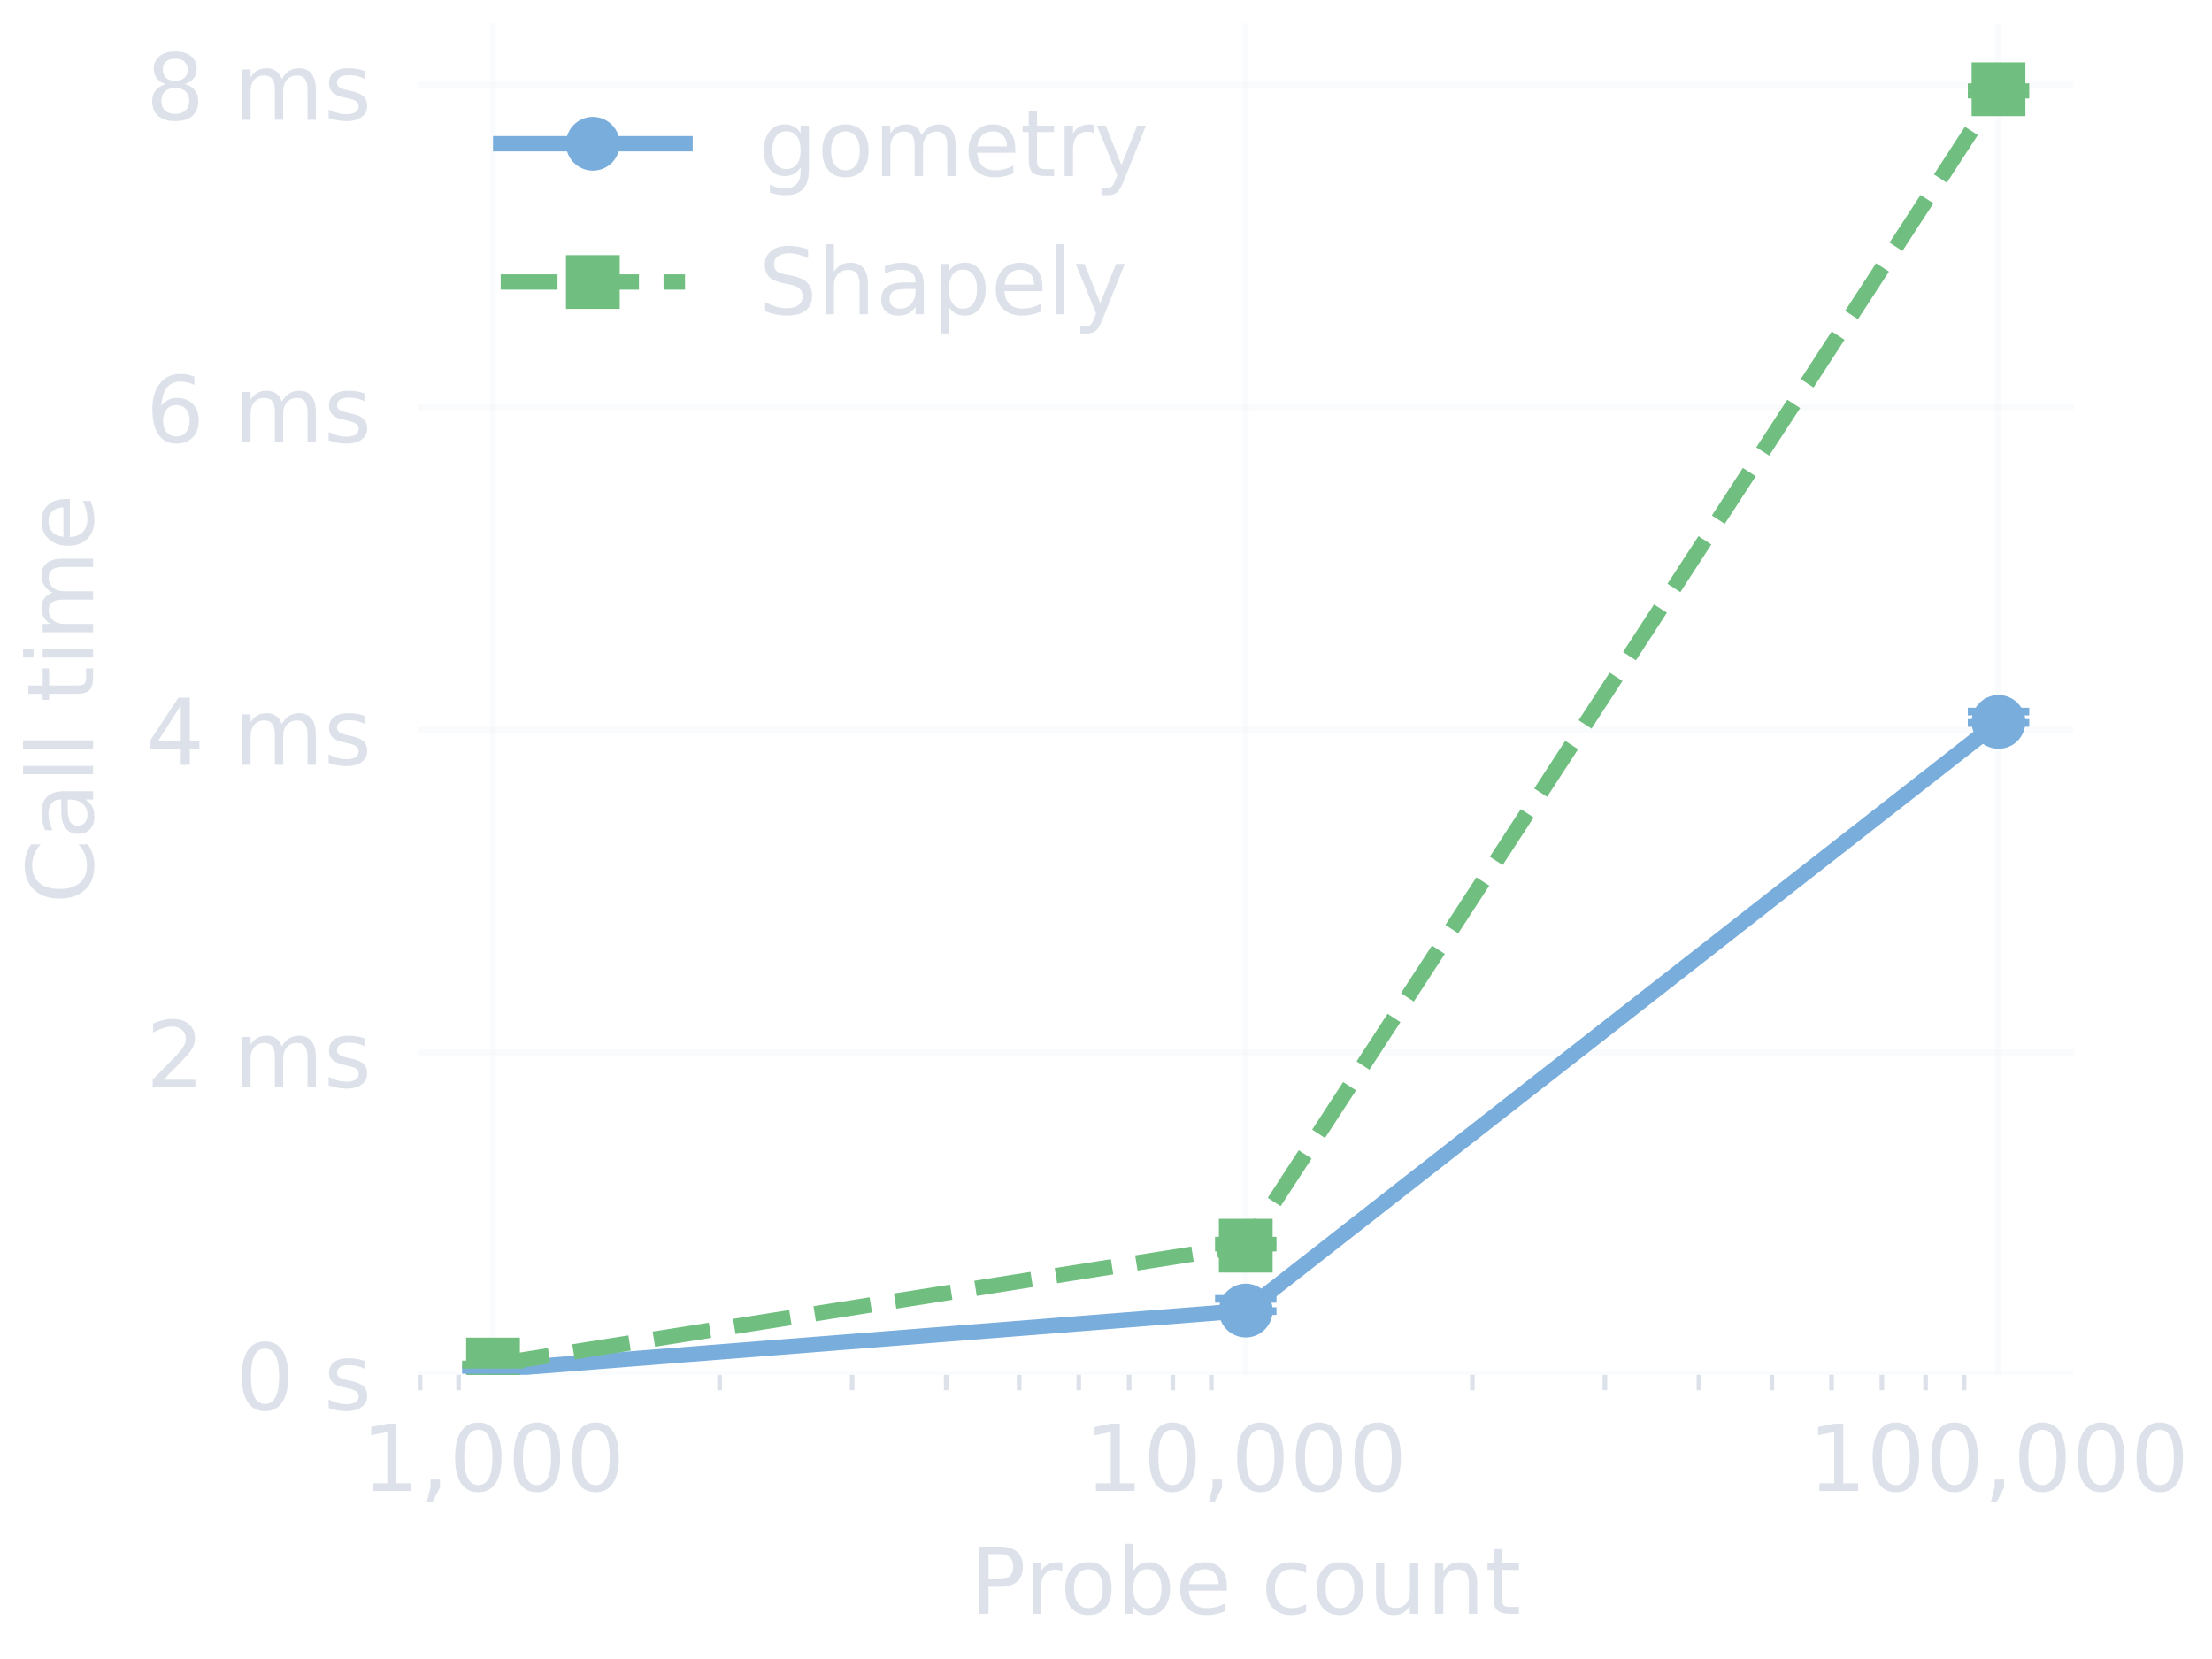
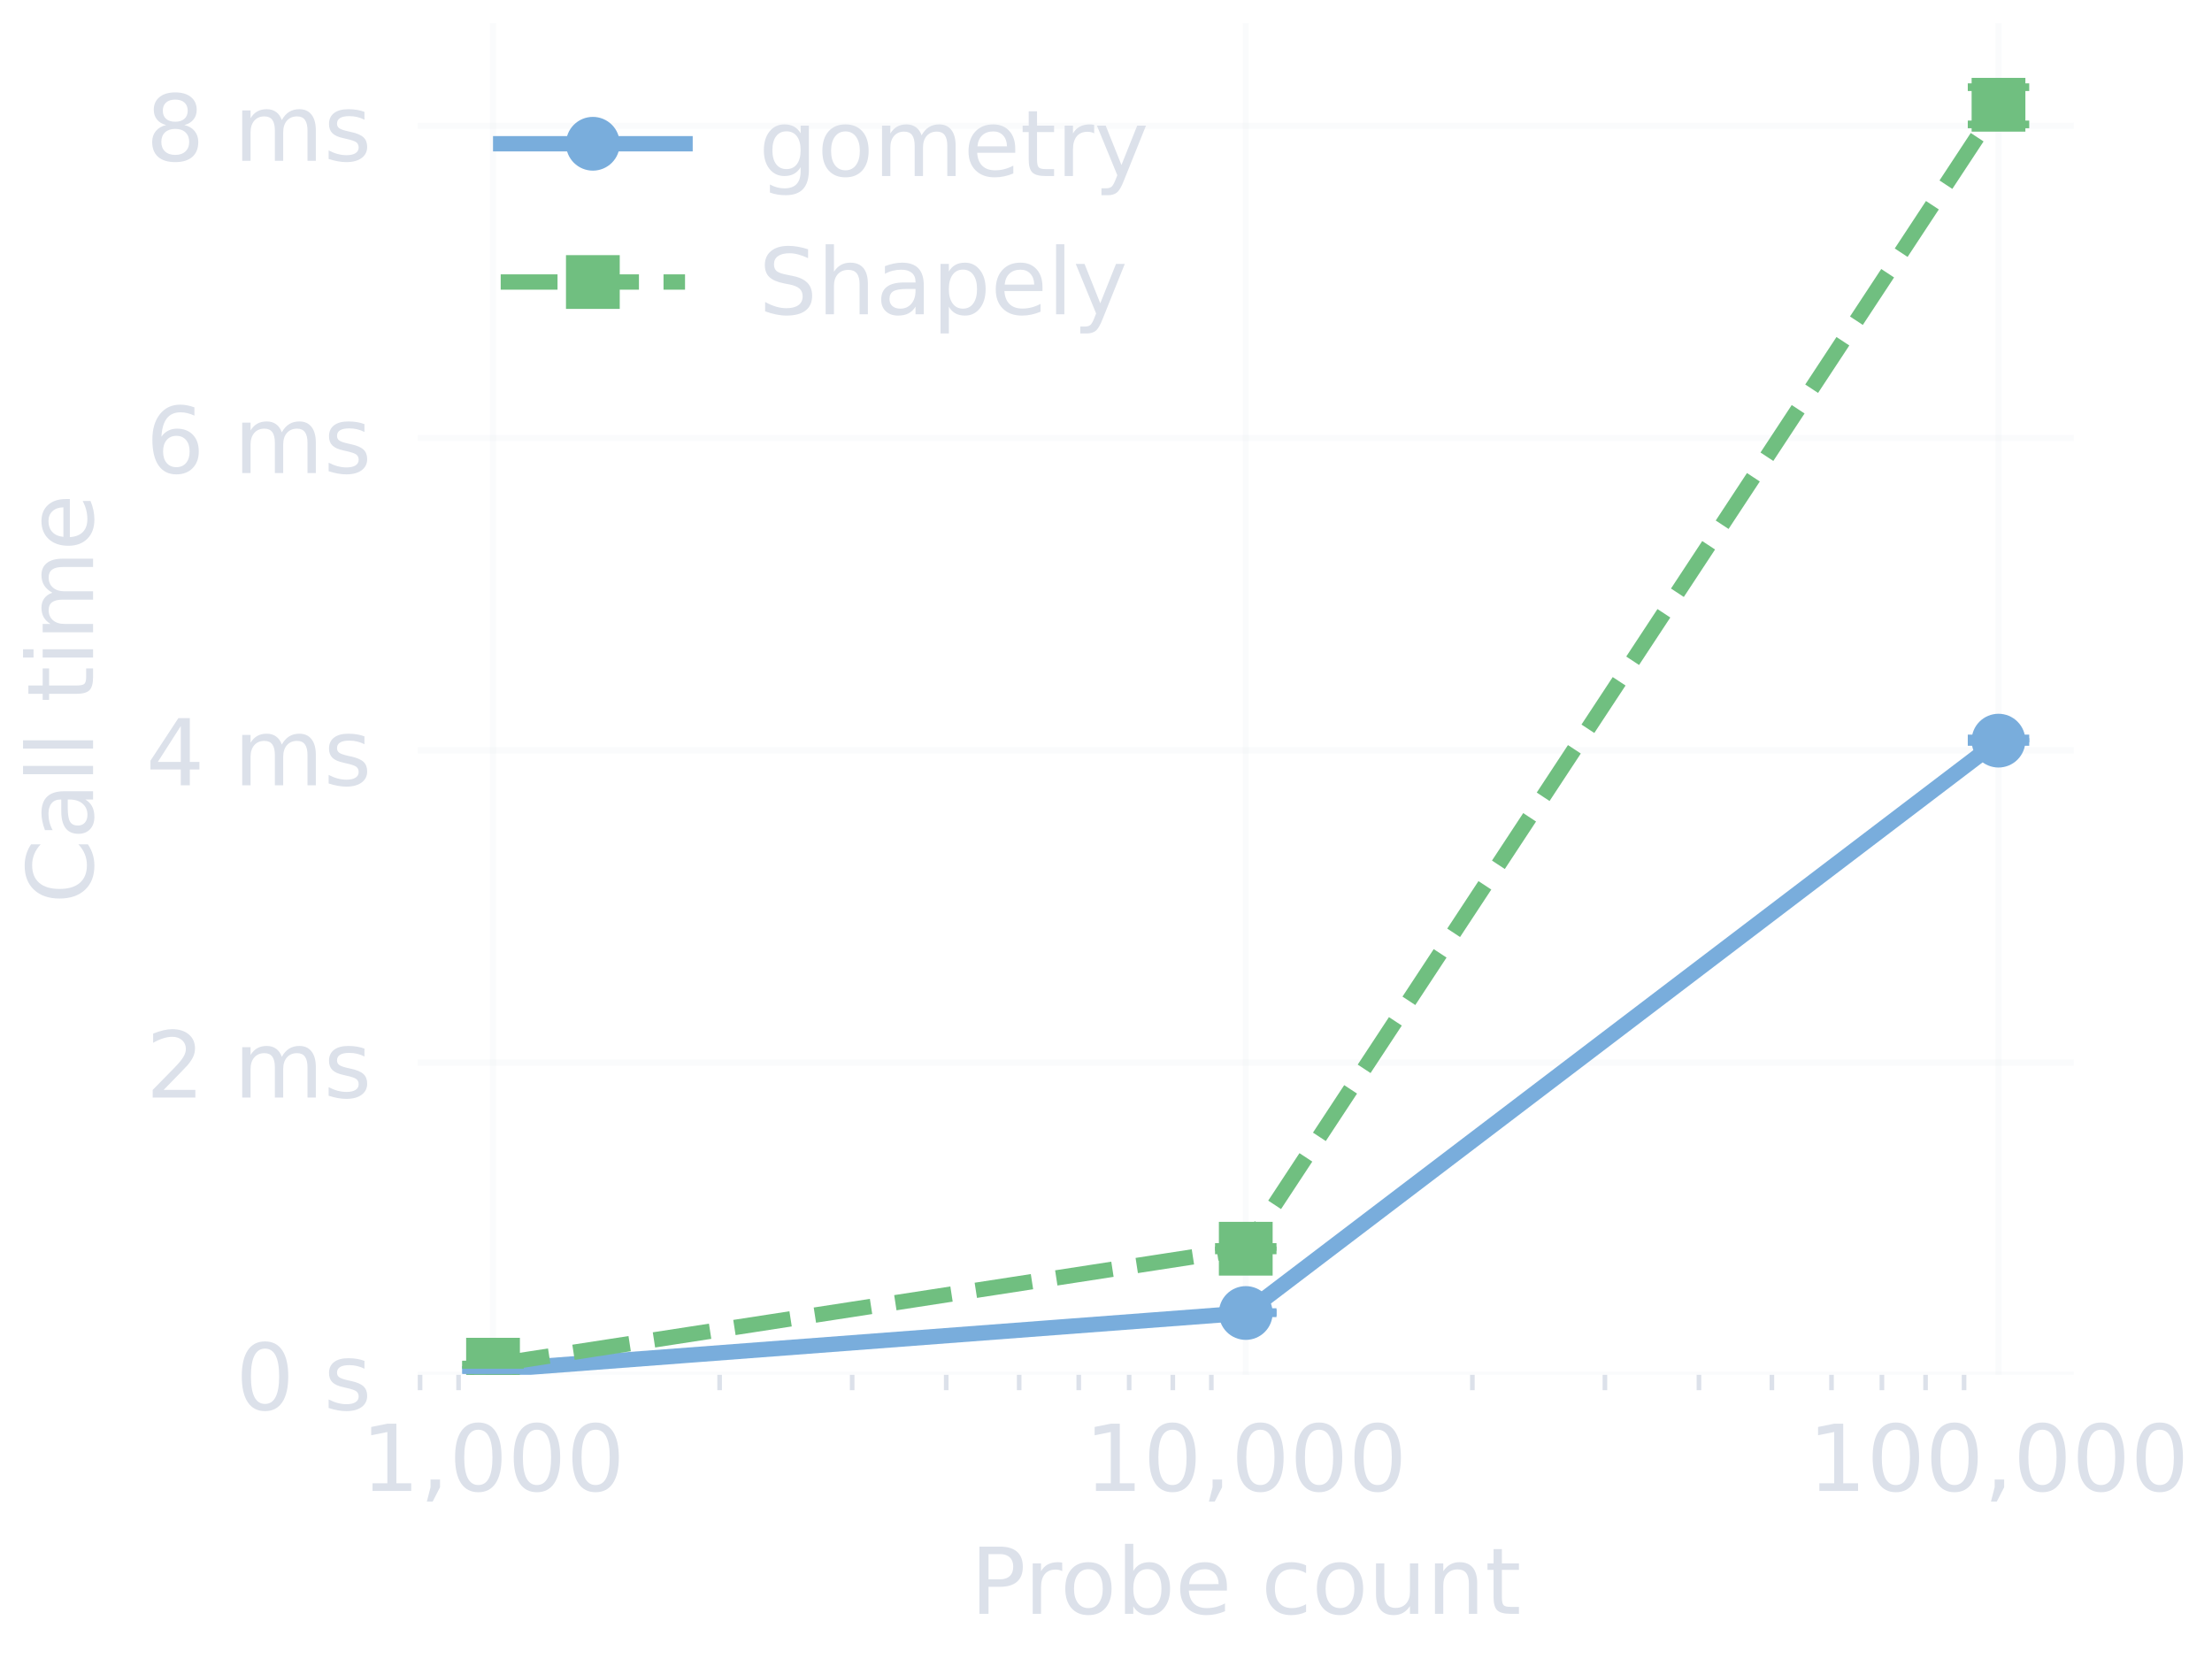
<svg xmlns="http://www.w3.org/2000/svg" xmlns:xlink="http://www.w3.org/1999/xlink" width="288pt" height="216pt" viewBox="0 0 288 216" version="1.1">
  <defs>
    <style type="text/css">*{stroke-linejoin: round; stroke-linecap: butt}</style>
  </defs>
  <g id="figure_1">
    <g id="patch_1">
      <path d="M 0 216 L 288 216 L 288 0 L 0 0 L 0 216 z " style="fill: none" />
    </g>
    <g id="axes_1">
      <g id="patch_2">
        <path d="M 54.39 178.999 L 270.003 178.999 L 270.003 3 L 54.39 3 L 54.39 178.999 z " style="fill: none" />
      </g>
      <g id="matplotlib.axis_1">
        <g id="xtick_1">
          <g id="line2d_1">
            <path d="M 64.191 178.999 L 64.191 3 " clip-path="url(#p1ff1b68c30)" style="fill: none; stroke: #dce1ea; stroke-opacity: 0.16; stroke-width: 0.8; stroke-linecap: square" />
          </g>
          <g id="line2d_2" />
          <g id="text_1">
            <g style="fill: #dce1ea" transform="translate(47.01367 194.116) scale(0.12 -0.12)">
              <defs>
                <path id="DejaVuSans-14" d="M 794 531 L 1825 531 L 1825 4091 L 703 3866 L 703 4441 L 1819 4666 L 2450 4666 L 2450 531 L 3481 531 L 3481 0 L 794 0 L 794 531 z " transform="scale(0.015625)" />
                <path id="DejaVuSans-f" d="M 750 794 L 1409 794 L 1409 256 L 897 -744 L 494 -744 L 750 256 L 750 794 z " transform="scale(0.015625)" />
                <path id="DejaVuSans-13" d="M 2034 4250 Q 1547 4250 1301 3770 Q 1056 3291 1056 2328 Q 1056 1369 1301 889 Q 1547 409 2034 409 Q 2525 409 2770 889 Q 3016 1369 3016 2328 Q 3016 3291 2770 3770 Q 2525 4250 2034 4250 z M 2034 4750 Q 2819 4750 3233 4129 Q 3647 3509 3647 2328 Q 3647 1150 3233 529 Q 2819 -91 2034 -91 Q 1250 -91 836 529 Q 422 1150 422 2328 Q 422 3509 836 4129 Q 1250 4750 2034 4750 z " transform="scale(0.015625)" />
              </defs>
              <use xlink:href="#DejaVuSans-14" />
              <use xlink:href="#DejaVuSans-f" transform="translate(63.625 0)" />
              <use xlink:href="#DejaVuSans-13" transform="translate(95.40625 0)" />
              <use xlink:href="#DejaVuSans-13" transform="translate(159.0312 0)" />
              <use xlink:href="#DejaVuSans-13" transform="translate(222.6562 0)" />
            </g>
          </g>
        </g>
        <g id="xtick_2">
          <g id="line2d_3">
            <path d="M 162.197 178.999 L 162.197 3 " clip-path="url(#p1ff1b68c30)" style="fill: none; stroke: #dce1ea; stroke-opacity: 0.16; stroke-width: 0.8; stroke-linecap: square" />
          </g>
          <g id="line2d_4" />
          <g id="text_2">
            <g style="fill: #dce1ea" transform="translate(141.2023 194.116) scale(0.12 -0.12)">
              <use xlink:href="#DejaVuSans-14" />
              <use xlink:href="#DejaVuSans-13" transform="translate(63.625 0)" />
              <use xlink:href="#DejaVuSans-f" transform="translate(127.25 0)" />
              <use xlink:href="#DejaVuSans-13" transform="translate(159.0312 0)" />
              <use xlink:href="#DejaVuSans-13" transform="translate(222.6562 0)" />
              <use xlink:href="#DejaVuSans-13" transform="translate(286.2812 0)" />
            </g>
          </g>
        </g>
        <g id="xtick_3">
          <g id="line2d_5">
            <path d="M 260.203 178.999 L 260.203 3 " clip-path="url(#p1ff1b68c30)" style="fill: none; stroke: #dce1ea; stroke-opacity: 0.16; stroke-width: 0.8; stroke-linecap: square" />
          </g>
          <g id="line2d_6" />
          <g id="text_3">
            <g style="fill: #dce1ea" transform="translate(235.391 194.116) scale(0.12 -0.12)">
              <use xlink:href="#DejaVuSans-14" />
              <use xlink:href="#DejaVuSans-13" transform="translate(63.625 0)" />
              <use xlink:href="#DejaVuSans-13" transform="translate(127.25 0)" />
              <use xlink:href="#DejaVuSans-f" transform="translate(190.875 0)" />
              <use xlink:href="#DejaVuSans-13" transform="translate(222.6562 0)" />
              <use xlink:href="#DejaVuSans-13" transform="translate(286.2812 0)" />
              <use xlink:href="#DejaVuSans-13" transform="translate(349.9062 0)" />
            </g>
          </g>
        </g>
        <g id="xtick_4">
          <g id="line2d_7">
            <defs>
              <path id="md4abb4879c" d="M 0 0 L 0 2 " style="stroke: #dce1ea; stroke-width: 0.6" />
            </defs>
            <g>
              <use xlink:href="#md4abb4879c" x="54.693" y="178.999" style="fill: #dce1ea; stroke: #dce1ea; stroke-width: 0.6" />
            </g>
          </g>
        </g>
        <g id="xtick_5">
          <g id="line2d_8">
            <g>
              <use xlink:href="#md4abb4879c" x="59.706" y="178.999" style="fill: #dce1ea; stroke: #dce1ea; stroke-width: 0.6" />
            </g>
          </g>
        </g>
        <g id="xtick_6">
          <g id="line2d_9">
            <g>
              <use xlink:href="#md4abb4879c" x="93.693" y="178.999" style="fill: #dce1ea; stroke: #dce1ea; stroke-width: 0.6" />
            </g>
          </g>
        </g>
        <g id="xtick_7">
          <g id="line2d_10">
            <g>
              <use xlink:href="#md4abb4879c" x="110.951" y="178.999" style="fill: #dce1ea; stroke: #dce1ea; stroke-width: 0.6" />
            </g>
          </g>
        </g>
        <g id="xtick_8">
          <g id="line2d_11">
            <g>
              <use xlink:href="#md4abb4879c" x="123.196" y="178.999" style="fill: #dce1ea; stroke: #dce1ea; stroke-width: 0.6" />
            </g>
          </g>
        </g>
        <g id="xtick_9">
          <g id="line2d_12">
            <g>
              <use xlink:href="#md4abb4879c" x="132.694" y="178.999" style="fill: #dce1ea; stroke: #dce1ea; stroke-width: 0.6" />
            </g>
          </g>
        </g>
        <g id="xtick_10">
          <g id="line2d_13">
            <g>
              <use xlink:href="#md4abb4879c" x="140.454" y="178.999" style="fill: #dce1ea; stroke: #dce1ea; stroke-width: 0.6" />
            </g>
          </g>
        </g>
        <g id="xtick_11">
          <g id="line2d_14">
            <g>
              <use xlink:href="#md4abb4879c" x="147.015" y="178.999" style="fill: #dce1ea; stroke: #dce1ea; stroke-width: 0.6" />
            </g>
          </g>
        </g>
        <g id="xtick_12">
          <g id="line2d_15">
            <g>
              <use xlink:href="#md4abb4879c" x="152.699" y="178.999" style="fill: #dce1ea; stroke: #dce1ea; stroke-width: 0.6" />
            </g>
          </g>
        </g>
        <g id="xtick_13">
          <g id="line2d_16">
            <g>
              <use xlink:href="#md4abb4879c" x="157.712" y="178.999" style="fill: #dce1ea; stroke: #dce1ea; stroke-width: 0.6" />
            </g>
          </g>
        </g>
        <g id="xtick_14">
          <g id="line2d_17">
            <g>
              <use xlink:href="#md4abb4879c" x="191.7" y="178.999" style="fill: #dce1ea; stroke: #dce1ea; stroke-width: 0.6" />
            </g>
          </g>
        </g>
        <g id="xtick_15">
          <g id="line2d_18">
            <g>
              <use xlink:href="#md4abb4879c" x="208.958" y="178.999" style="fill: #dce1ea; stroke: #dce1ea; stroke-width: 0.6" />
            </g>
          </g>
        </g>
        <g id="xtick_16">
          <g id="line2d_19">
            <g>
              <use xlink:href="#md4abb4879c" x="221.202" y="178.999" style="fill: #dce1ea; stroke: #dce1ea; stroke-width: 0.6" />
            </g>
          </g>
        </g>
        <g id="xtick_17">
          <g id="line2d_20">
            <g>
              <use xlink:href="#md4abb4879c" x="230.7" y="178.999" style="fill: #dce1ea; stroke: #dce1ea; stroke-width: 0.6" />
            </g>
          </g>
        </g>
        <g id="xtick_18">
          <g id="line2d_21">
            <g>
              <use xlink:href="#md4abb4879c" x="238.46" y="178.999" style="fill: #dce1ea; stroke: #dce1ea; stroke-width: 0.6" />
            </g>
          </g>
        </g>
        <g id="xtick_19">
          <g id="line2d_22">
            <g>
              <use xlink:href="#md4abb4879c" x="245.022" y="178.999" style="fill: #dce1ea; stroke: #dce1ea; stroke-width: 0.6" />
            </g>
          </g>
        </g>
        <g id="xtick_20">
          <g id="line2d_23">
            <g>
              <use xlink:href="#md4abb4879c" x="250.705" y="178.999" style="fill: #dce1ea; stroke: #dce1ea; stroke-width: 0.6" />
            </g>
          </g>
        </g>
        <g id="xtick_21">
          <g id="line2d_24">
            <g>
              <use xlink:href="#md4abb4879c" x="255.718" y="178.999" style="fill: #dce1ea; stroke: #dce1ea; stroke-width: 0.6" />
            </g>
          </g>
        </g>
        <g id="text_4">
          <g style="fill: #dce1ea" transform="translate(126.343 210.1169) scale(0.12 -0.12)">
            <defs>
              <path id="DejaVuSans-33" d="M 1259 4147 L 1259 2394 L 2053 2394 Q 2494 2394 2734 2622 Q 2975 2850 2975 3272 Q 2975 3691 2734 3919 Q 2494 4147 2053 4147 L 1259 4147 z M 628 4666 L 2053 4666 Q 2838 4666 3239 4311 Q 3641 3956 3641 3272 Q 3641 2581 3239 2228 Q 2838 1875 2053 1875 L 1259 1875 L 1259 0 L 628 0 L 628 4666 z " transform="scale(0.015625)" />
              <path id="DejaVuSans-55" d="M 2631 2963 Q 2534 3019 2420 3045 Q 2306 3072 2169 3072 Q 1681 3072 1420 2755 Q 1159 2438 1159 1844 L 1159 0 L 581 0 L 581 3500 L 1159 3500 L 1159 2956 Q 1341 3275 1631 3429 Q 1922 3584 2338 3584 Q 2397 3584 2469 3576 Q 2541 3569 2628 3553 L 2631 2963 z " transform="scale(0.015625)" />
              <path id="DejaVuSans-52" d="M 1959 3097 Q 1497 3097 1228 2736 Q 959 2375 959 1747 Q 959 1119 1226 758 Q 1494 397 1959 397 Q 2419 397 2687 759 Q 2956 1122 2956 1747 Q 2956 2369 2687 2733 Q 2419 3097 1959 3097 z M 1959 3584 Q 2709 3584 3137 3096 Q 3566 2609 3566 1747 Q 3566 888 3137 398 Q 2709 -91 1959 -91 Q 1206 -91 779 398 Q 353 888 353 1747 Q 353 2609 779 3096 Q 1206 3584 1959 3584 z " transform="scale(0.015625)" />
              <path id="DejaVuSans-45" d="M 3116 1747 Q 3116 2381 2855 2742 Q 2594 3103 2138 3103 Q 1681 3103 1420 2742 Q 1159 2381 1159 1747 Q 1159 1113 1420 752 Q 1681 391 2138 391 Q 2594 391 2855 752 Q 3116 1113 3116 1747 z M 1159 2969 Q 1341 3281 1617 3432 Q 1894 3584 2278 3584 Q 2916 3584 3314 3078 Q 3713 2572 3713 1747 Q 3713 922 3314 415 Q 2916 -91 2278 -91 Q 1894 -91 1617 61 Q 1341 213 1159 525 L 1159 0 L 581 0 L 581 4863 L 1159 4863 L 1159 2969 z " transform="scale(0.015625)" />
              <path id="DejaVuSans-48" d="M 3597 1894 L 3597 1613 L 953 1613 Q 991 1019 1311 708 Q 1631 397 2203 397 Q 2534 397 2845 478 Q 3156 559 3463 722 L 3463 178 Q 3153 47 2828 -22 Q 2503 -91 2169 -91 Q 1331 -91 842 396 Q 353 884 353 1716 Q 353 2575 817 3079 Q 1281 3584 2069 3584 Q 2775 3584 3186 3129 Q 3597 2675 3597 1894 z M 3022 2063 Q 3016 2534 2758 2815 Q 2500 3097 2075 3097 Q 1594 3097 1305 2825 Q 1016 2553 972 2059 L 3022 2063 z " transform="scale(0.015625)" />
              <path id="DejaVuSans-3" transform="scale(0.015625)" />
              <path id="DejaVuSans-46" d="M 3122 3366 L 3122 2828 Q 2878 2963 2633 3030 Q 2388 3097 2138 3097 Q 1578 3097 1268 2742 Q 959 2388 959 1747 Q 959 1106 1268 751 Q 1578 397 2138 397 Q 2388 397 2633 464 Q 2878 531 3122 666 L 3122 134 Q 2881 22 2623 -34 Q 2366 -91 2075 -91 Q 1284 -91 818 406 Q 353 903 353 1747 Q 353 2603 823 3093 Q 1294 3584 2113 3584 Q 2378 3584 2631 3529 Q 2884 3475 3122 3366 z " transform="scale(0.015625)" />
              <path id="DejaVuSans-58" d="M 544 1381 L 544 3500 L 1119 3500 L 1119 1403 Q 1119 906 1312 657 Q 1506 409 1894 409 Q 2359 409 2629 706 Q 2900 1003 2900 1516 L 2900 3500 L 3475 3500 L 3475 0 L 2900 0 L 2900 538 Q 2691 219 2414 64 Q 2138 -91 1772 -91 Q 1169 -91 856 284 Q 544 659 544 1381 z M 1991 3584 L 1991 3584 z " transform="scale(0.015625)" />
              <path id="DejaVuSans-51" d="M 3513 2113 L 3513 0 L 2938 0 L 2938 2094 Q 2938 2591 2744 2837 Q 2550 3084 2163 3084 Q 1697 3084 1428 2787 Q 1159 2491 1159 1978 L 1159 0 L 581 0 L 581 3500 L 1159 3500 L 1159 2956 Q 1366 3272 1645 3428 Q 1925 3584 2291 3584 Q 2894 3584 3203 3211 Q 3513 2838 3513 2113 z " transform="scale(0.015625)" />
              <path id="DejaVuSans-57" d="M 1172 4494 L 1172 3500 L 2356 3500 L 2356 3053 L 1172 3053 L 1172 1153 Q 1172 725 1289 603 Q 1406 481 1766 481 L 2356 481 L 2356 0 L 1766 0 Q 1100 0 847 248 Q 594 497 594 1153 L 594 3053 L 172 3053 L 172 3500 L 594 3500 L 594 4494 L 1172 4494 z " transform="scale(0.015625)" />
            </defs>
            <use xlink:href="#DejaVuSans-33" />
            <use xlink:href="#DejaVuSans-55" transform="translate(58.54688 0)" />
            <use xlink:href="#DejaVuSans-52" transform="translate(97.45312 0)" />
            <use xlink:href="#DejaVuSans-45" transform="translate(158.6406 0)" />
            <use xlink:href="#DejaVuSans-48" transform="translate(222.125 0)" />
            <use xlink:href="#DejaVuSans-3" transform="translate(283.6562 0)" />
            <use xlink:href="#DejaVuSans-46" transform="translate(315.4375 0)" />
            <use xlink:href="#DejaVuSans-52" transform="translate(370.4219 0)" />
            <use xlink:href="#DejaVuSans-58" transform="translate(431.6094 0)" />
            <use xlink:href="#DejaVuSans-51" transform="translate(494.9844 0)" />
            <use xlink:href="#DejaVuSans-57" transform="translate(558.3594 0)" />
          </g>
        </g>
      </g>
      <g id="matplotlib.axis_2">
        <g id="ytick_1">
          <g id="line2d_25">
            <path d="M 54.39 178.999 L 270.003 178.999 " clip-path="url(#p1ff1b68c30)" style="fill: none; stroke: #dce1ea; stroke-opacity: 0.16; stroke-width: 0.8; stroke-linecap: square" />
          </g>
          <g id="line2d_26" />
          <g id="text_5">
            <g style="fill: #dce1ea" transform="translate(30.68993 183.5574) scale(0.12 -0.12)">
              <defs>
                <path id="DejaVuSans-56" d="M 2834 3397 L 2834 2853 Q 2591 2978 2328 3040 Q 2066 3103 1784 3103 Q 1356 3103 1142 2972 Q 928 2841 928 2578 Q 928 2378 1081 2264 Q 1234 2150 1697 2047 L 1894 2003 Q 2506 1872 2764 1633 Q 3022 1394 3022 966 Q 3022 478 2636 193 Q 2250 -91 1575 -91 Q 1294 -91 989 -36 Q 684 19 347 128 L 347 722 Q 666 556 975 473 Q 1284 391 1588 391 Q 1994 391 2212 530 Q 2431 669 2431 922 Q 2431 1156 2273 1281 Q 2116 1406 1581 1522 L 1381 1569 Q 847 1681 609 1914 Q 372 2147 372 2553 Q 372 3047 722 3315 Q 1072 3584 1716 3584 Q 2034 3584 2315 3537 Q 2597 3491 2834 3397 z " transform="scale(0.015625)" />
              </defs>
              <use xlink:href="#DejaVuSans-13" />
              <use xlink:href="#DejaVuSans-3" transform="translate(63.625 0)" />
              <use xlink:href="#DejaVuSans-56" transform="translate(95.40625 0)" />
            </g>
          </g>
        </g>
        <g id="ytick_2">
          <g id="line2d_27">
-             <path d="M 54.39 137.01 L 270.003 137.01 " clip-path="url(#p1ff1b68c30)" style="fill: none; stroke: #dce1ea; stroke-opacity: 0.16; stroke-width: 0.8; stroke-linecap: square" />
+             <path d="M 54.39 138.344 L 270.003 138.344 " clip-path="url(#p1ff1b68c30)" style="fill: none; stroke: #dce1ea; stroke-opacity: 0.16; stroke-width: 0.8; stroke-linecap: square" />
          </g>
          <g id="line2d_28" />
          <g id="text_6">
-             <g style="fill: #dce1ea" transform="translate(19.00118 141.5682) scale(0.12 -0.12)">
+             <g style="fill: #dce1ea" transform="translate(19.00118 142.9022) scale(0.12 -0.12)">
              <defs>
                <path id="DejaVuSans-15" d="M 1228 531 L 3431 531 L 3431 0 L 469 0 L 469 531 Q 828 903 1448 1529 Q 2069 2156 2228 2338 Q 2531 2678 2651 2914 Q 2772 3150 2772 3378 Q 2772 3750 2511 3984 Q 2250 4219 1831 4219 Q 1534 4219 1204 4116 Q 875 4013 500 3803 L 500 4441 Q 881 4594 1212 4672 Q 1544 4750 1819 4750 Q 2544 4750 2975 4387 Q 3406 4025 3406 3419 Q 3406 3131 3298 2873 Q 3191 2616 2906 2266 Q 2828 2175 2409 1742 Q 1991 1309 1228 531 z " transform="scale(0.015625)" />
                <path id="DejaVuSans-50" d="M 3328 2828 Q 3544 3216 3844 3400 Q 4144 3584 4550 3584 Q 5097 3584 5394 3201 Q 5691 2819 5691 2113 L 5691 0 L 5113 0 L 5113 2094 Q 5113 2597 4934 2840 Q 4756 3084 4391 3084 Q 3944 3084 3684 2787 Q 3425 2491 3425 1978 L 3425 0 L 2847 0 L 2847 2094 Q 2847 2600 2669 2842 Q 2491 3084 2119 3084 Q 1678 3084 1418 2786 Q 1159 2488 1159 1978 L 1159 0 L 581 0 L 581 3500 L 1159 3500 L 1159 2956 Q 1356 3278 1631 3431 Q 1906 3584 2284 3584 Q 2666 3584 2933 3390 Q 3200 3197 3328 2828 z " transform="scale(0.015625)" />
              </defs>
              <use xlink:href="#DejaVuSans-15" />
              <use xlink:href="#DejaVuSans-3" transform="translate(63.625 0)" />
              <use xlink:href="#DejaVuSans-50" transform="translate(95.40625 0)" />
              <use xlink:href="#DejaVuSans-56" transform="translate(192.8125 0)" />
            </g>
          </g>
        </g>
        <g id="ytick_3">
          <g id="line2d_29">
-             <path d="M 54.39 95.02 L 270.003 95.02 " clip-path="url(#p1ff1b68c30)" style="fill: none; stroke: #dce1ea; stroke-opacity: 0.16; stroke-width: 0.8; stroke-linecap: square" />
+             <path d="M 54.39 97.688 L 270.003 97.688 " clip-path="url(#p1ff1b68c30)" style="fill: none; stroke: #dce1ea; stroke-opacity: 0.16; stroke-width: 0.8; stroke-linecap: square" />
          </g>
          <g id="line2d_30" />
          <g id="text_7">
-             <g style="fill: #dce1ea" transform="translate(19.00118 99.57905) scale(0.12 -0.12)">
+             <g style="fill: #dce1ea" transform="translate(19.00118 102.247) scale(0.12 -0.12)">
              <defs>
                <path id="DejaVuSans-17" d="M 2419 4116 L 825 1625 L 2419 1625 L 2419 4116 z M 2253 4666 L 3047 4666 L 3047 1625 L 3713 1625 L 3713 1100 L 3047 1100 L 3047 0 L 2419 0 L 2419 1100 L 313 1100 L 313 1709 L 2253 4666 z " transform="scale(0.015625)" />
              </defs>
              <use xlink:href="#DejaVuSans-17" />
              <use xlink:href="#DejaVuSans-3" transform="translate(63.625 0)" />
              <use xlink:href="#DejaVuSans-50" transform="translate(95.40625 0)" />
              <use xlink:href="#DejaVuSans-56" transform="translate(192.8125 0)" />
            </g>
          </g>
        </g>
        <g id="ytick_4">
          <g id="line2d_31">
-             <path d="M 54.39 53.031 L 270.003 53.031 " clip-path="url(#p1ff1b68c30)" style="fill: none; stroke: #dce1ea; stroke-opacity: 0.16; stroke-width: 0.8; stroke-linecap: square" />
+             <path d="M 54.39 57.033 L 270.003 57.033 " clip-path="url(#p1ff1b68c30)" style="fill: none; stroke: #dce1ea; stroke-opacity: 0.16; stroke-width: 0.8; stroke-linecap: square" />
          </g>
          <g id="line2d_32" />
          <g id="text_8">
-             <g style="fill: #dce1ea" transform="translate(19.00118 57.58986) scale(0.12 -0.12)">
+             <g style="fill: #dce1ea" transform="translate(19.00118 61.59186) scale(0.12 -0.12)">
              <defs>
                <path id="DejaVuSans-19" d="M 2113 2584 Q 1688 2584 1439 2293 Q 1191 2003 1191 1497 Q 1191 994 1439 701 Q 1688 409 2113 409 Q 2538 409 2786 701 Q 3034 994 3034 1497 Q 3034 2003 2786 2293 Q 2538 2584 2113 2584 z M 3366 4563 L 3366 3988 Q 3128 4100 2886 4159 Q 2644 4219 2406 4219 Q 1781 4219 1451 3797 Q 1122 3375 1075 2522 Q 1259 2794 1537 2939 Q 1816 3084 2150 3084 Q 2853 3084 3261 2657 Q 3669 2231 3669 1497 Q 3669 778 3244 343 Q 2819 -91 2113 -91 Q 1303 -91 875 529 Q 447 1150 447 2328 Q 447 3434 972 4092 Q 1497 4750 2381 4750 Q 2619 4750 2861 4703 Q 3103 4656 3366 4563 z " transform="scale(0.015625)" />
              </defs>
              <use xlink:href="#DejaVuSans-19" />
              <use xlink:href="#DejaVuSans-3" transform="translate(63.625 0)" />
              <use xlink:href="#DejaVuSans-50" transform="translate(95.40625 0)" />
              <use xlink:href="#DejaVuSans-56" transform="translate(192.8125 0)" />
            </g>
          </g>
        </g>
        <g id="ytick_5">
          <g id="line2d_33">
-             <path d="M 54.39 11.042 L 270.003 11.042 " clip-path="url(#p1ff1b68c30)" style="fill: none; stroke: #dce1ea; stroke-opacity: 0.16; stroke-width: 0.8; stroke-linecap: square" />
+             <path d="M 54.39 16.378 L 270.003 16.378 " clip-path="url(#p1ff1b68c30)" style="fill: none; stroke: #dce1ea; stroke-opacity: 0.16; stroke-width: 0.8; stroke-linecap: square" />
          </g>
          <g id="line2d_34" />
          <g id="text_9">
-             <g style="fill: #dce1ea" transform="translate(19.00118 15.60068) scale(0.12 -0.12)">
+             <g style="fill: #dce1ea" transform="translate(19.00118 20.93668) scale(0.12 -0.12)">
              <defs>
                <path id="DejaVuSans-1b" d="M 2034 2216 Q 1584 2216 1326 1975 Q 1069 1734 1069 1313 Q 1069 891 1326 650 Q 1584 409 2034 409 Q 2484 409 2743 651 Q 3003 894 3003 1313 Q 3003 1734 2745 1975 Q 2488 2216 2034 2216 z M 1403 2484 Q 997 2584 770 2862 Q 544 3141 544 3541 Q 544 4100 942 4425 Q 1341 4750 2034 4750 Q 2731 4750 3128 4425 Q 3525 4100 3525 3541 Q 3525 3141 3298 2862 Q 3072 2584 2669 2484 Q 3125 2378 3379 2068 Q 3634 1759 3634 1313 Q 3634 634 3220 271 Q 2806 -91 2034 -91 Q 1263 -91 848 271 Q 434 634 434 1313 Q 434 1759 690 2068 Q 947 2378 1403 2484 z M 1172 3481 Q 1172 3119 1398 2916 Q 1625 2713 2034 2713 Q 2441 2713 2670 2916 Q 2900 3119 2900 3481 Q 2900 3844 2670 4047 Q 2441 4250 2034 4250 Q 1625 4250 1398 4047 Q 1172 3844 1172 3481 z " transform="scale(0.015625)" />
              </defs>
              <use xlink:href="#DejaVuSans-1b" />
              <use xlink:href="#DejaVuSans-3" transform="translate(63.625 0)" />
              <use xlink:href="#DejaVuSans-50" transform="translate(95.40625 0)" />
              <use xlink:href="#DejaVuSans-56" transform="translate(192.8125 0)" />
            </g>
          </g>
        </g>
        <g id="text_10">
          <g style="fill: #dce1ea" transform="translate(12.11837 117.662) rotate(-90) scale(0.12 -0.12)">
            <defs>
              <path id="DejaVuSans-26" d="M 4122 4306 L 4122 3641 Q 3803 3938 3442 4084 Q 3081 4231 2675 4231 Q 1875 4231 1450 3742 Q 1025 3253 1025 2328 Q 1025 1406 1450 917 Q 1875 428 2675 428 Q 3081 428 3442 575 Q 3803 722 4122 1019 L 4122 359 Q 3791 134 3420 21 Q 3050 -91 2638 -91 Q 1578 -91 968 557 Q 359 1206 359 2328 Q 359 3453 968 4101 Q 1578 4750 2638 4750 Q 3056 4750 3426 4639 Q 3797 4528 4122 4306 z " transform="scale(0.015625)" />
              <path id="DejaVuSans-44" d="M 2194 1759 Q 1497 1759 1228 1600 Q 959 1441 959 1056 Q 959 750 1161 570 Q 1363 391 1709 391 Q 2188 391 2477 730 Q 2766 1069 2766 1631 L 2766 1759 L 2194 1759 z M 3341 1997 L 3341 0 L 2766 0 L 2766 531 Q 2569 213 2275 61 Q 1981 -91 1556 -91 Q 1019 -91 701 211 Q 384 513 384 1019 Q 384 1609 779 1909 Q 1175 2209 1959 2209 L 2766 2209 L 2766 2266 Q 2766 2663 2505 2880 Q 2244 3097 1772 3097 Q 1472 3097 1187 3025 Q 903 2953 641 2809 L 641 3341 Q 956 3463 1253 3523 Q 1550 3584 1831 3584 Q 2591 3584 2966 3190 Q 3341 2797 3341 1997 z " transform="scale(0.015625)" />
              <path id="DejaVuSans-4f" d="M 603 4863 L 1178 4863 L 1178 0 L 603 0 L 603 4863 z " transform="scale(0.015625)" />
              <path id="DejaVuSans-4c" d="M 603 3500 L 1178 3500 L 1178 0 L 603 0 L 603 3500 z M 603 4863 L 1178 4863 L 1178 4134 L 603 4134 L 603 4863 z " transform="scale(0.015625)" />
            </defs>
            <use xlink:href="#DejaVuSans-26" />
            <use xlink:href="#DejaVuSans-44" transform="translate(69.82812 0)" />
            <use xlink:href="#DejaVuSans-4f" transform="translate(131.1094 0)" />
            <use xlink:href="#DejaVuSans-4f" transform="translate(158.8906 0)" />
            <use xlink:href="#DejaVuSans-3" transform="translate(186.6719 0)" />
            <use xlink:href="#DejaVuSans-57" transform="translate(218.4531 0)" />
            <use xlink:href="#DejaVuSans-4c" transform="translate(257.6562 0)" />
            <use xlink:href="#DejaVuSans-50" transform="translate(285.4375 0)" />
            <use xlink:href="#DejaVuSans-48" transform="translate(382.8438 0)" />
          </g>
        </g>
      </g>
      <g id="line2d_35">
-         <path d="M 64.191 178.34 L 162.197 170.636 L 260.203 93.99 " clip-path="url(#p1ff1b68c30)" style="fill: none; stroke: #79addc; stroke-width: 2; stroke-linecap: square" />
+         <path d="M 64.191 178.368 L 162.197 170.952 L 260.203 96.431 " clip-path="url(#p1ff1b68c30)" style="fill: none; stroke: #79addc; stroke-width: 2; stroke-linecap: square" />
        <defs>
          <path id="mc495885b15" d="M 0 3 C 0.796 3 1.559 2.684 2.121 2.121 C 2.684 1.559 3 0.796 3 0 C 3 -0.796 2.684 -1.559 2.121 -2.121 C 1.559 -2.684 0.796 -3 0 -3 C -0.796 -3 -1.559 -2.684 -2.121 -2.121 C -2.684 -1.559 -3 -0.796 -3 0 C -3 0.796 -2.684 1.559 -2.121 2.121 C -1.559 2.684 -0.796 3 0 3 z " style="stroke: #79addc" />
        </defs>
        <g clip-path="url(#p1ff1b68c30)">
-           <use xlink:href="#mc495885b15" x="64.191" y="178.34" style="fill: #79addc; stroke: #79addc" />
-           <use xlink:href="#mc495885b15" x="162.197" y="170.636" style="fill: #79addc; stroke: #79addc" />
-           <use xlink:href="#mc495885b15" x="260.203" y="93.99" style="fill: #79addc; stroke: #79addc" />
+           <use xlink:href="#mc495885b15" x="64.191" y="178.368" style="fill: #79addc; stroke: #79addc" />
+           <use xlink:href="#mc495885b15" x="162.197" y="170.952" style="fill: #79addc; stroke: #79addc" />
+           <use xlink:href="#mc495885b15" x="260.203" y="96.431" style="fill: #79addc; stroke: #79addc" />
        </g>
      </g>
      <g id="line2d_36">
-         <path d="M 64.191 177.661 L 162.197 162.189 L 260.203 11.619 " clip-path="url(#p1ff1b68c30)" style="fill: none; stroke-dasharray: 7.4,3.2; stroke-dashoffset: 0; stroke: #70bf80; stroke-width: 2" />
+         <path d="M 64.191 177.682 L 162.197 162.582 L 260.203 13.64 " clip-path="url(#p1ff1b68c30)" style="fill: none; stroke-dasharray: 7.4,3.2; stroke-dashoffset: 0; stroke: #70bf80; stroke-width: 2" />
        <defs>
          <path id="m3add8ec235" d="M -3 3 L 3 3 L 3 -3 L -3 -3 z " style="stroke: #70bf80; stroke-linejoin: miter" />
        </defs>
        <g clip-path="url(#p1ff1b68c30)">
-           <use xlink:href="#m3add8ec235" x="64.191" y="177.661" style="fill: #70bf80; stroke: #70bf80; stroke-linejoin: miter" />
-           <use xlink:href="#m3add8ec235" x="162.197" y="162.189" style="fill: #70bf80; stroke: #70bf80; stroke-linejoin: miter" />
-           <use xlink:href="#m3add8ec235" x="260.203" y="11.619" style="fill: #70bf80; stroke: #70bf80; stroke-linejoin: miter" />
+           <use xlink:href="#m3add8ec235" x="64.191" y="177.682" style="fill: #70bf80; stroke: #70bf80; stroke-linejoin: miter" />
+           <use xlink:href="#m3add8ec235" x="162.197" y="162.582" style="fill: #70bf80; stroke: #70bf80; stroke-linejoin: miter" />
+           <use xlink:href="#m3add8ec235" x="260.203" y="13.64" style="fill: #70bf80; stroke: #70bf80; stroke-linejoin: miter" />
        </g>
      </g>
      <g id="LineCollection_1">
-         <path d="M 64.191 178.349 L 64.191 178.306 " clip-path="url(#p1ff1b68c30)" style="fill: none; stroke: #79addc; stroke-width: 1.5" />
+         <path d="M 64.191 178.37 L 64.191 178.365 " clip-path="url(#p1ff1b68c30)" style="fill: none; stroke: #79addc; stroke-width: 1.5" />
      </g>
      <g id="line2d_37">
        <defs>
          <path id="m60857985ae" d="M 4 0 L -4 -0 " style="stroke: #79addc" />
        </defs>
        <g clip-path="url(#p1ff1b68c30)">
-           <use xlink:href="#m60857985ae" x="64.191" y="178.349" style="fill: #79addc; stroke: #79addc" />
+           <use xlink:href="#m60857985ae" x="64.191" y="178.37" style="fill: #79addc; stroke: #79addc" />
        </g>
      </g>
      <g id="line2d_38">
        <g clip-path="url(#p1ff1b68c30)">
-           <use xlink:href="#m60857985ae" x="64.191" y="178.306" style="fill: #79addc; stroke: #79addc" />
+           <use xlink:href="#m60857985ae" x="64.191" y="178.365" style="fill: #79addc; stroke: #79addc" />
        </g>
      </g>
      <g id="LineCollection_2">
-         <path d="M 162.197 170.704 L 162.197 169.116 " clip-path="url(#p1ff1b68c30)" style="fill: none; stroke: #79addc; stroke-width: 1.5" />
+         <path d="M 162.197 170.988 L 162.197 170.833 " clip-path="url(#p1ff1b68c30)" style="fill: none; stroke: #79addc; stroke-width: 1.5" />
      </g>
      <g id="line2d_39">
        <g clip-path="url(#p1ff1b68c30)">
-           <use xlink:href="#m60857985ae" x="162.197" y="170.704" style="fill: #79addc; stroke: #79addc" />
+           <use xlink:href="#m60857985ae" x="162.197" y="170.988" style="fill: #79addc; stroke: #79addc" />
        </g>
      </g>
      <g id="line2d_40">
        <g clip-path="url(#p1ff1b68c30)">
-           <use xlink:href="#m60857985ae" x="162.197" y="169.116" style="fill: #79addc; stroke: #79addc" />
+           <use xlink:href="#m60857985ae" x="162.197" y="170.833" style="fill: #79addc; stroke: #79addc" />
        </g>
      </g>
      <g id="LineCollection_3">
-         <path d="M 260.203 94.124 L 260.203 92.641 " clip-path="url(#p1ff1b68c30)" style="fill: none; stroke: #79addc; stroke-width: 1.5" />
+         <path d="M 260.203 96.597 L 260.203 96.147 " clip-path="url(#p1ff1b68c30)" style="fill: none; stroke: #79addc; stroke-width: 1.5" />
      </g>
      <g id="line2d_41">
        <g clip-path="url(#p1ff1b68c30)">
-           <use xlink:href="#m60857985ae" x="260.203" y="94.124" style="fill: #79addc; stroke: #79addc" />
+           <use xlink:href="#m60857985ae" x="260.203" y="96.597" style="fill: #79addc; stroke: #79addc" />
        </g>
      </g>
      <g id="line2d_42">
        <g clip-path="url(#p1ff1b68c30)">
-           <use xlink:href="#m60857985ae" x="260.203" y="92.641" style="fill: #79addc; stroke: #79addc" />
+           <use xlink:href="#m60857985ae" x="260.203" y="96.147" style="fill: #79addc; stroke: #79addc" />
        </g>
      </g>
      <g id="LineCollection_4">
-         <path d="M 64.191 177.673 L 64.191 177.654 " clip-path="url(#p1ff1b68c30)" style="fill: none; stroke: #70bf80; stroke-width: 1.5" />
+         <path d="M 64.191 177.696 L 64.191 177.665 " clip-path="url(#p1ff1b68c30)" style="fill: none; stroke: #70bf80; stroke-width: 1.5" />
      </g>
      <g id="line2d_43">
        <defs>
          <path id="m3a4c5e80bb" d="M 4 0 L -4 -0 " style="stroke: #70bf80" />
        </defs>
        <g clip-path="url(#p1ff1b68c30)">
-           <use xlink:href="#m3a4c5e80bb" x="64.191" y="177.673" style="fill: #70bf80; stroke: #70bf80" />
+           <use xlink:href="#m3a4c5e80bb" x="64.191" y="177.696" style="fill: #70bf80; stroke: #70bf80" />
        </g>
      </g>
      <g id="line2d_44">
        <g clip-path="url(#p1ff1b68c30)">
-           <use xlink:href="#m3a4c5e80bb" x="64.191" y="177.654" style="fill: #70bf80; stroke: #70bf80" />
+           <use xlink:href="#m3a4c5e80bb" x="64.191" y="177.665" style="fill: #70bf80; stroke: #70bf80" />
        </g>
      </g>
      <g id="LineCollection_5">
-         <path d="M 162.197 162.437 L 162.197 161.535 " clip-path="url(#p1ff1b68c30)" style="fill: none; stroke: #70bf80; stroke-width: 1.5" />
+         <path d="M 162.197 162.801 L 162.197 162.358 " clip-path="url(#p1ff1b68c30)" style="fill: none; stroke: #70bf80; stroke-width: 1.5" />
      </g>
      <g id="line2d_45">
        <g clip-path="url(#p1ff1b68c30)">
-           <use xlink:href="#m3a4c5e80bb" x="162.197" y="162.437" style="fill: #70bf80; stroke: #70bf80" />
+           <use xlink:href="#m3a4c5e80bb" x="162.197" y="162.801" style="fill: #70bf80; stroke: #70bf80" />
        </g>
      </g>
      <g id="line2d_46">
        <g clip-path="url(#p1ff1b68c30)">
-           <use xlink:href="#m3a4c5e80bb" x="162.197" y="161.535" style="fill: #70bf80; stroke: #70bf80" />
+           <use xlink:href="#m3a4c5e80bb" x="162.197" y="162.358" style="fill: #70bf80; stroke: #70bf80" />
        </g>
      </g>
      <g id="LineCollection_6">
-         <path d="M 260.203 12.319 L 260.203 11.35 " clip-path="url(#p1ff1b68c30)" style="fill: none; stroke: #70bf80; stroke-width: 1.5" />
+         <path d="M 260.203 16.195 L 260.203 11.351 " clip-path="url(#p1ff1b68c30)" style="fill: none; stroke: #70bf80; stroke-width: 1.5" />
      </g>
      <g id="line2d_47">
        <g clip-path="url(#p1ff1b68c30)">
-           <use xlink:href="#m3a4c5e80bb" x="260.203" y="12.319" style="fill: #70bf80; stroke: #70bf80" />
+           <use xlink:href="#m3a4c5e80bb" x="260.203" y="16.195" style="fill: #70bf80; stroke: #70bf80" />
        </g>
      </g>
      <g id="line2d_48">
        <g clip-path="url(#p1ff1b68c30)">
-           <use xlink:href="#m3a4c5e80bb" x="260.203" y="11.35" style="fill: #70bf80; stroke: #70bf80" />
+           <use xlink:href="#m3a4c5e80bb" x="260.203" y="11.351" style="fill: #70bf80; stroke: #70bf80" />
        </g>
      </g>
      <g id="legend_1">
        <g id="line2d_49">
          <path d="M 65.19 18.718 L 77.19 18.718 L 89.19 18.718 " style="fill: none; stroke: #79addc; stroke-width: 2; stroke-linecap: square" />
          <g>
            <use xlink:href="#mc495885b15" x="77.19" y="18.718" style="fill: #79addc; stroke: #79addc" />
          </g>
        </g>
        <g id="text_11">
          <g style="fill: #dce1ea" transform="translate(98.78993 22.91837) scale(0.12 -0.12)">
            <defs>
              <path id="DejaVuSans-4a" d="M 2906 1791 Q 2906 2416 2648 2759 Q 2391 3103 1925 3103 Q 1463 3103 1205 2759 Q 947 2416 947 1791 Q 947 1169 1205 825 Q 1463 481 1925 481 Q 2391 481 2648 825 Q 2906 1169 2906 1791 z M 3481 434 Q 3481 -459 3084 -895 Q 2688 -1331 1869 -1331 Q 1566 -1331 1297 -1286 Q 1028 -1241 775 -1147 L 775 -588 Q 1028 -725 1275 -790 Q 1522 -856 1778 -856 Q 2344 -856 2625 -561 Q 2906 -266 2906 331 L 2906 616 Q 2728 306 2450 153 Q 2172 0 1784 0 Q 1141 0 747 490 Q 353 981 353 1791 Q 353 2603 747 3093 Q 1141 3584 1784 3584 Q 2172 3584 2450 3431 Q 2728 3278 2906 2969 L 2906 3500 L 3481 3500 L 3481 434 z " transform="scale(0.015625)" />
              <path id="DejaVuSans-5c" d="M 2059 -325 Q 1816 -950 1584 -1140 Q 1353 -1331 966 -1331 L 506 -1331 L 506 -850 L 844 -850 Q 1081 -850 1212 -737 Q 1344 -625 1503 -206 L 1606 56 L 191 3500 L 800 3500 L 1894 763 L 2988 3500 L 3597 3500 L 2059 -325 z " transform="scale(0.015625)" />
            </defs>
            <use xlink:href="#DejaVuSans-4a" />
            <use xlink:href="#DejaVuSans-52" transform="translate(63.48438 0)" />
            <use xlink:href="#DejaVuSans-50" transform="translate(124.6719 0)" />
            <use xlink:href="#DejaVuSans-48" transform="translate(222.0781 0)" />
            <use xlink:href="#DejaVuSans-57" transform="translate(283.6094 0)" />
            <use xlink:href="#DejaVuSans-55" transform="translate(322.8125 0)" />
            <use xlink:href="#DejaVuSans-5c" transform="translate(363.9219 0)" />
          </g>
        </g>
        <g id="line2d_50">
          <path d="M 65.19 36.719 L 77.19 36.719 L 89.19 36.719 " style="fill: none; stroke-dasharray: 7.4,3.2; stroke-dashoffset: 0; stroke: #70bf80; stroke-width: 2" />
          <g>
            <use xlink:href="#m3add8ec235" x="77.19" y="36.719" style="fill: #70bf80; stroke: #70bf80; stroke-linejoin: miter" />
          </g>
        </g>
        <g id="text_12">
          <g style="fill: #dce1ea" transform="translate(98.78993 40.9193) scale(0.12 -0.12)">
            <defs>
              <path id="DejaVuSans-36" d="M 3425 4513 L 3425 3897 Q 3066 4069 2747 4153 Q 2428 4238 2131 4238 Q 1616 4238 1336 4038 Q 1056 3838 1056 3469 Q 1056 3159 1242 3001 Q 1428 2844 1947 2747 L 2328 2669 Q 3034 2534 3370 2195 Q 3706 1856 3706 1288 Q 3706 609 3251 259 Q 2797 -91 1919 -91 Q 1588 -91 1214 -16 Q 841 59 441 206 L 441 856 Q 825 641 1194 531 Q 1563 422 1919 422 Q 2459 422 2753 634 Q 3047 847 3047 1241 Q 3047 1584 2836 1778 Q 2625 1972 2144 2069 L 1759 2144 Q 1053 2284 737 2584 Q 422 2884 422 3419 Q 422 4038 858 4394 Q 1294 4750 2059 4750 Q 2388 4750 2728 4690 Q 3069 4631 3425 4513 z " transform="scale(0.015625)" />
              <path id="DejaVuSans-4b" d="M 3513 2113 L 3513 0 L 2938 0 L 2938 2094 Q 2938 2591 2744 2837 Q 2550 3084 2163 3084 Q 1697 3084 1428 2787 Q 1159 2491 1159 1978 L 1159 0 L 581 0 L 581 4863 L 1159 4863 L 1159 2956 Q 1366 3272 1645 3428 Q 1925 3584 2291 3584 Q 2894 3584 3203 3211 Q 3513 2838 3513 2113 z " transform="scale(0.015625)" />
              <path id="DejaVuSans-53" d="M 1159 525 L 1159 -1331 L 581 -1331 L 581 3500 L 1159 3500 L 1159 2969 Q 1341 3281 1617 3432 Q 1894 3584 2278 3584 Q 2916 3584 3314 3078 Q 3713 2572 3713 1747 Q 3713 922 3314 415 Q 2916 -91 2278 -91 Q 1894 -91 1617 61 Q 1341 213 1159 525 z M 3116 1747 Q 3116 2381 2855 2742 Q 2594 3103 2138 3103 Q 1681 3103 1420 2742 Q 1159 2381 1159 1747 Q 1159 1113 1420 752 Q 1681 391 2138 391 Q 2594 391 2855 752 Q 3116 1113 3116 1747 z " transform="scale(0.015625)" />
            </defs>
            <use xlink:href="#DejaVuSans-36" />
            <use xlink:href="#DejaVuSans-4b" transform="translate(63.48438 0)" />
            <use xlink:href="#DejaVuSans-44" transform="translate(126.8594 0)" />
            <use xlink:href="#DejaVuSans-53" transform="translate(188.1406 0)" />
            <use xlink:href="#DejaVuSans-48" transform="translate(251.625 0)" />
            <use xlink:href="#DejaVuSans-4f" transform="translate(313.1562 0)" />
            <use xlink:href="#DejaVuSans-5c" transform="translate(340.9375 0)" />
          </g>
        </g>
      </g>
    </g>
  </g>
  <defs>
    <clipPath id="p1ff1b68c30">
      <rect x="54.39" y="3" width="215.614" height="175.999" />
    </clipPath>
  </defs>
</svg>
